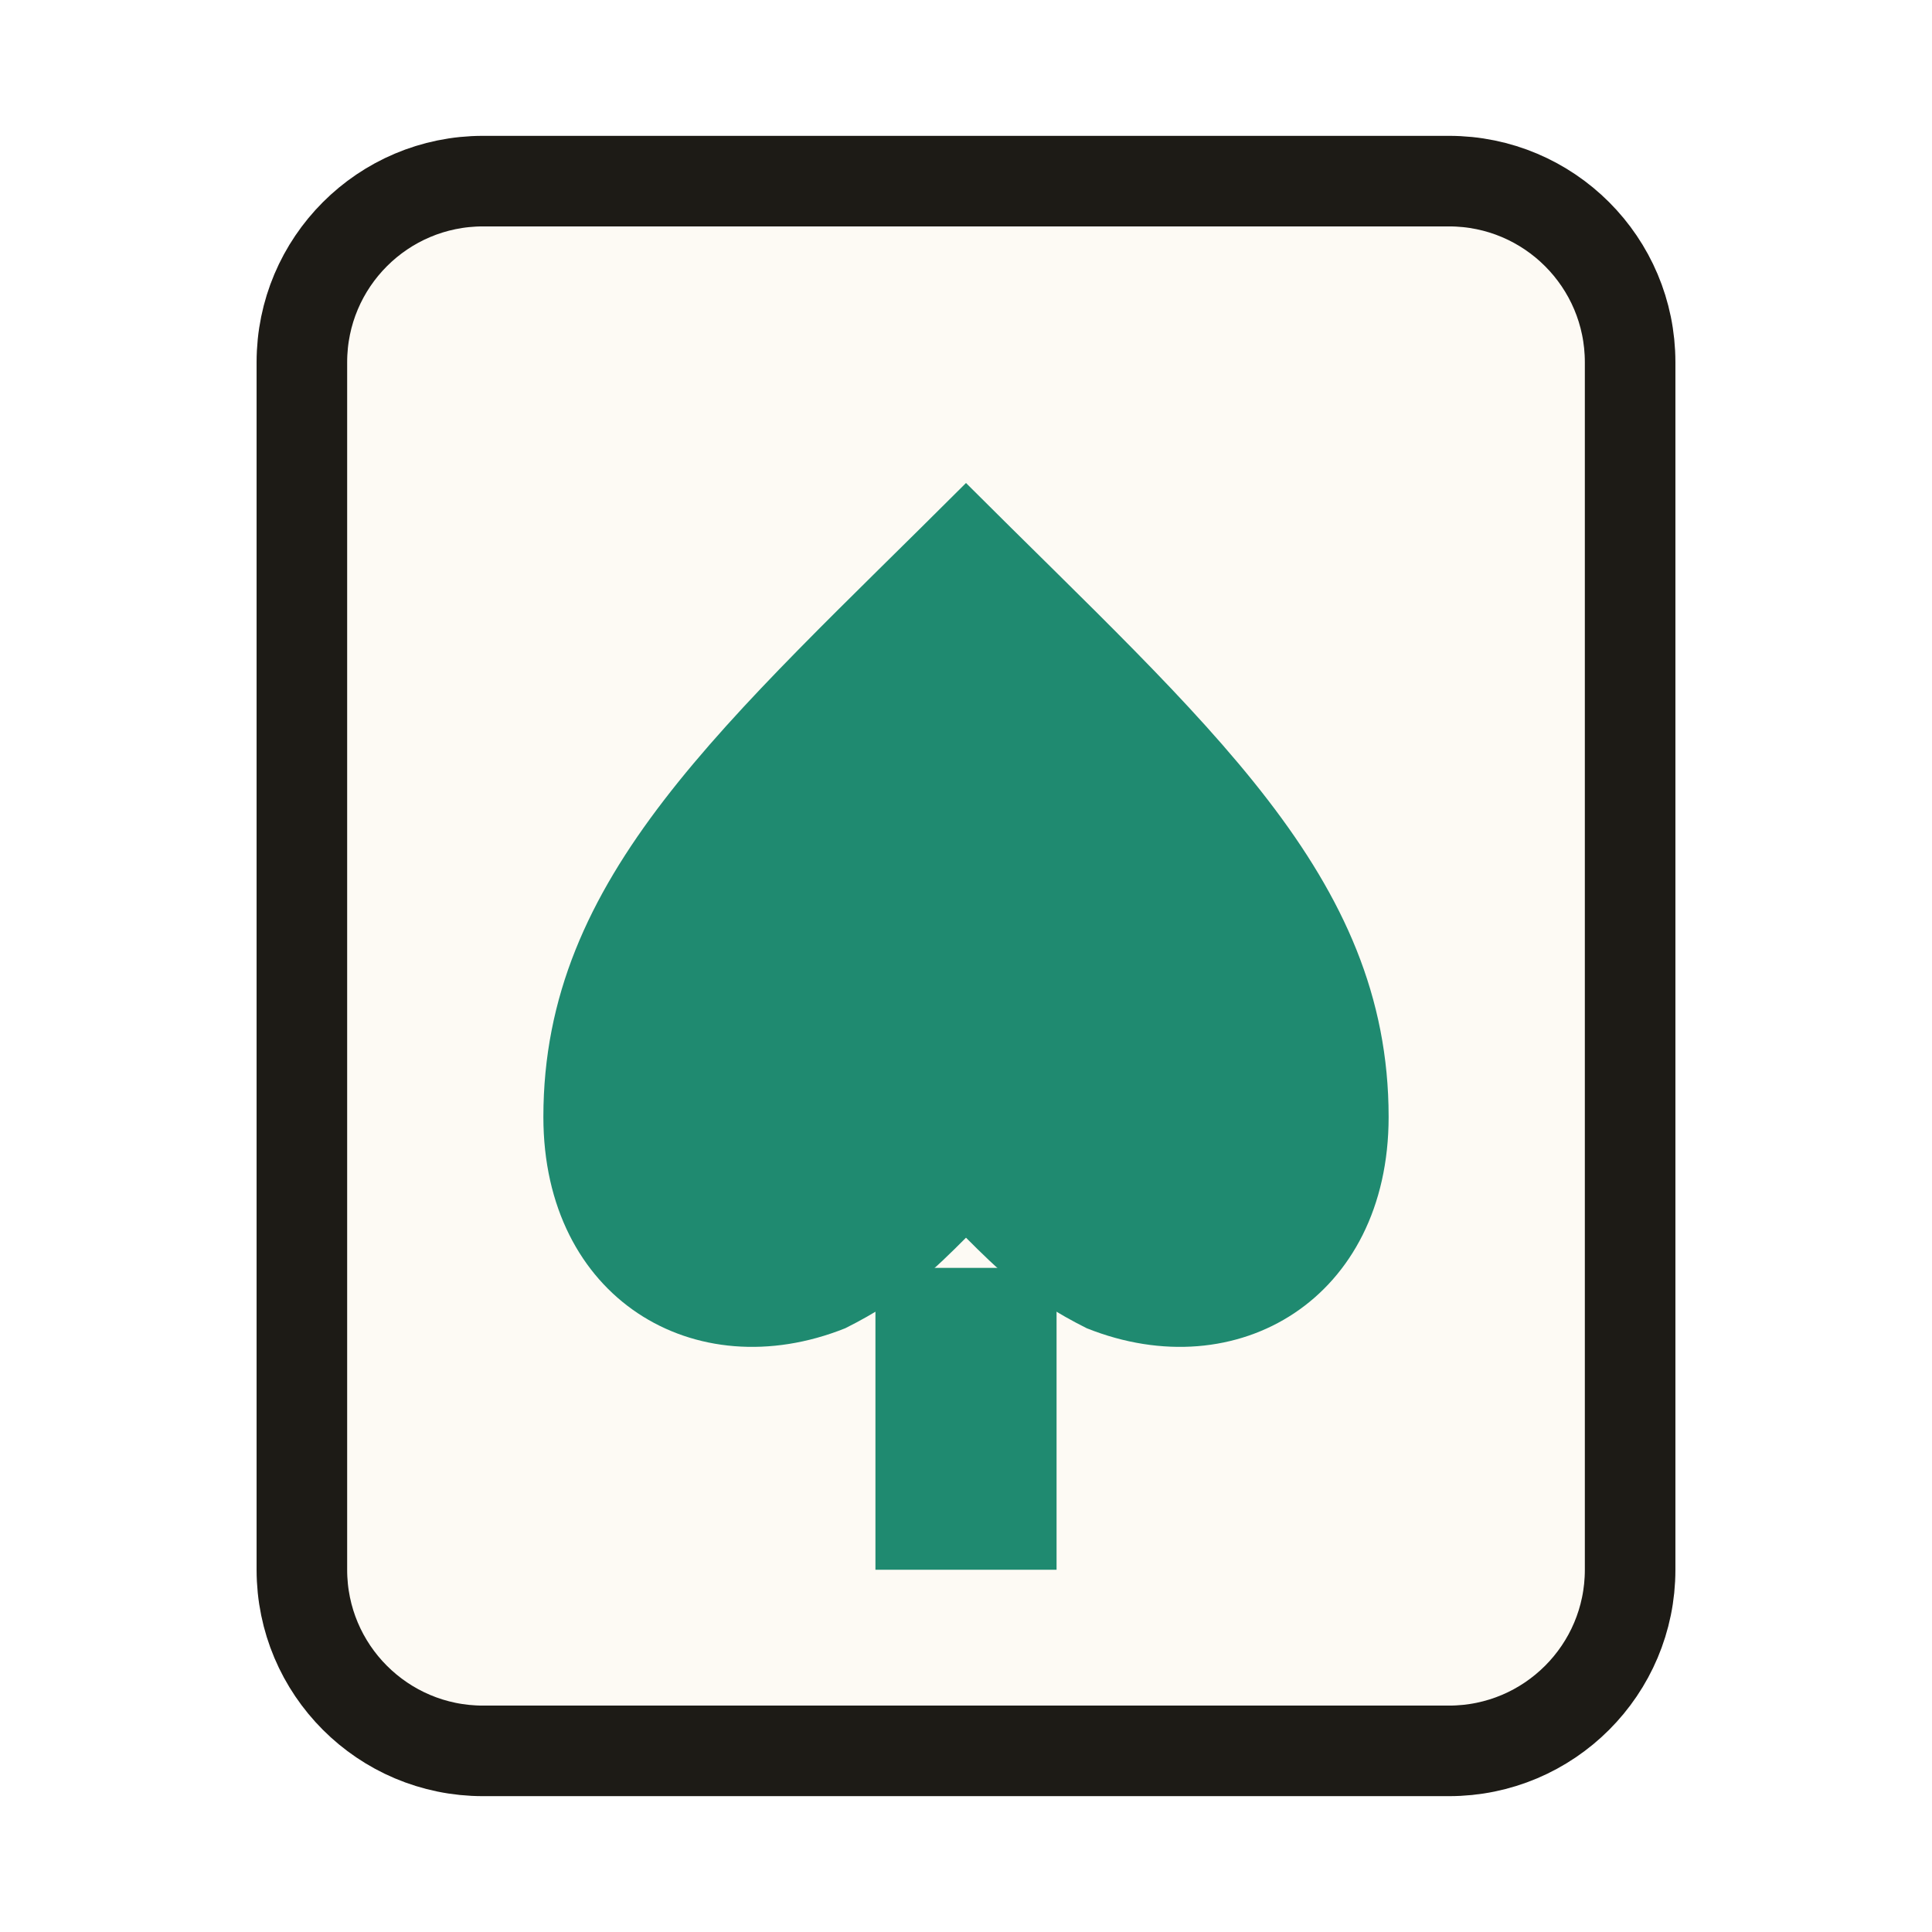
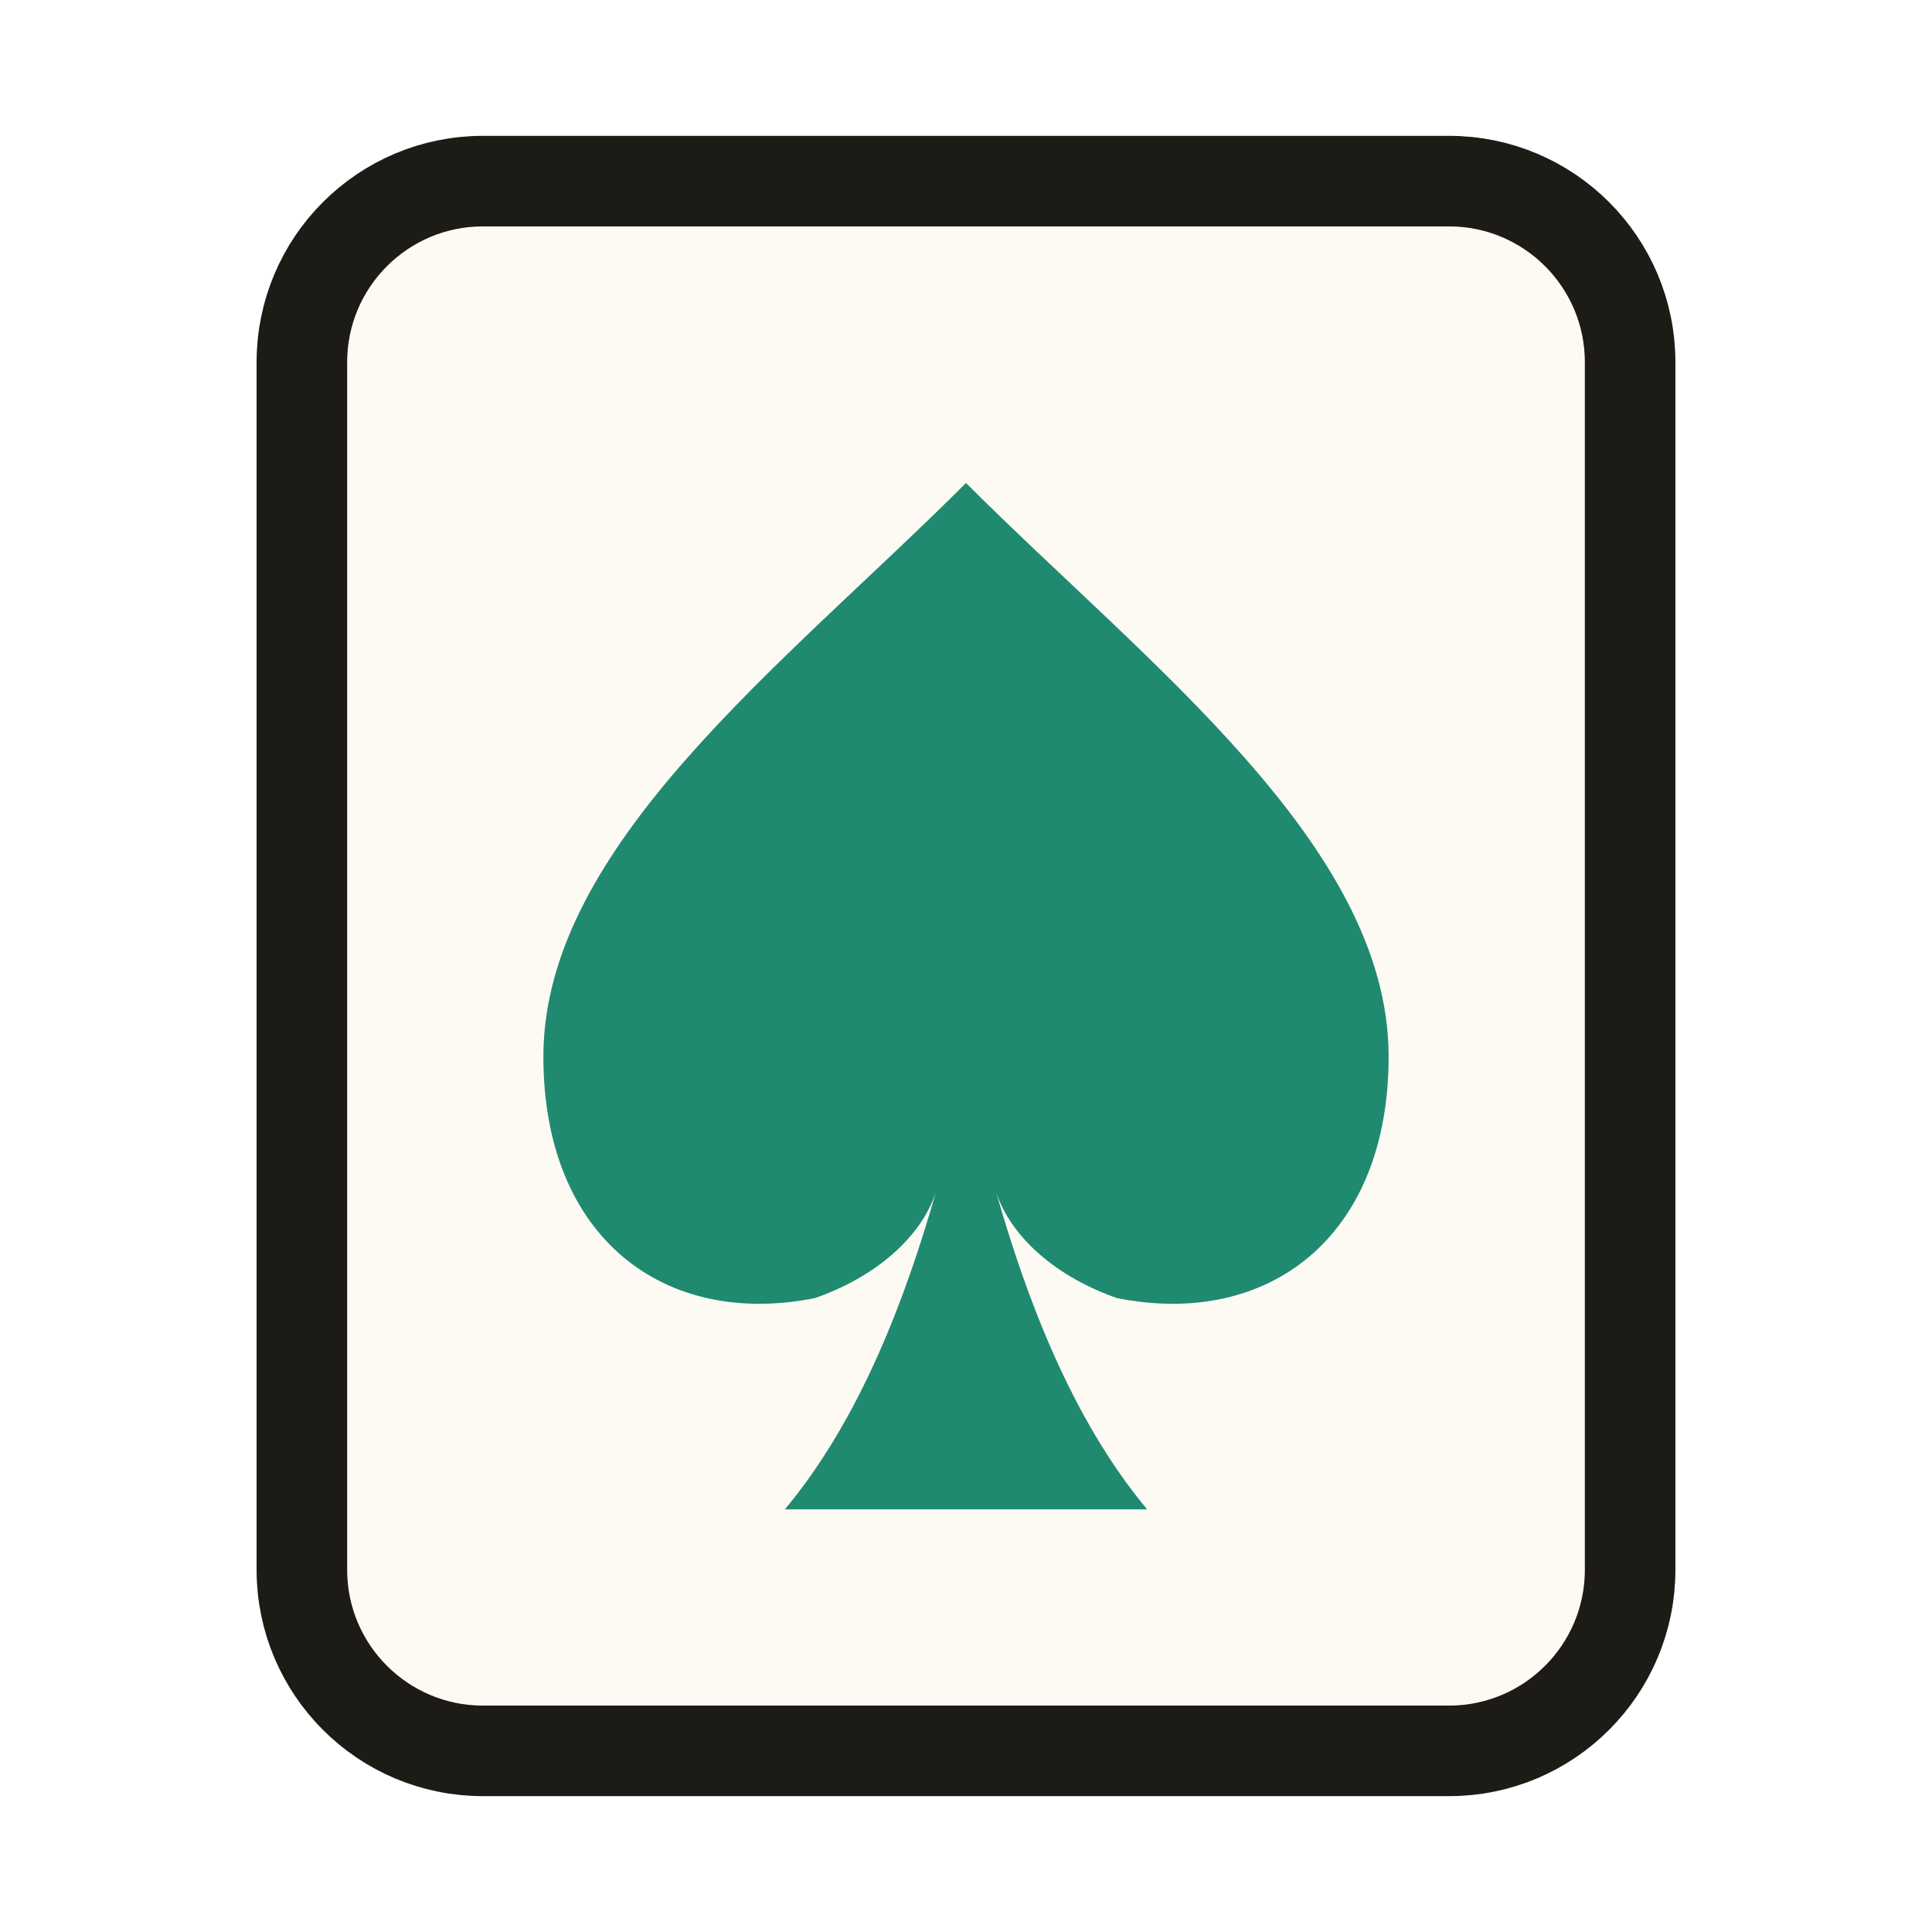
<svg xmlns="http://www.w3.org/2000/svg" width="64" height="64" viewBox="0 0 64 64">
  <rect x="10" y="6" width="44" height="52" rx="6" ry="6" fill="#fdfaf4" stroke="#1d1b16" stroke-width="3" />
-   <path d="M32 16 C24 24 18 29 18 37 C18 43 23 46 28 44 C30 43 31 42 32 41 C33 42 34 43 36 44 C41 46 46 43 46 37 C46 29 40 24 32 16 Z" fill="#1f8a70" />
-   <rect x="29" y="42" width="6" height="10" fill="#1f8a70" />
+   <path d="     M32 16     C26 22 18 28 18 35     C18 41 22 44 27 43     C29 42.3 30.5 41 31 39.5     C30 43 28.5 47 26 50     L38 50     C35.5 47 34 43 33 39.5     C33.5 41 35 42.3 37 43     C42 44 46 41 46 35     C46 28 38 22 32 16     Z   " fill="#1f8a70" />
</svg>
